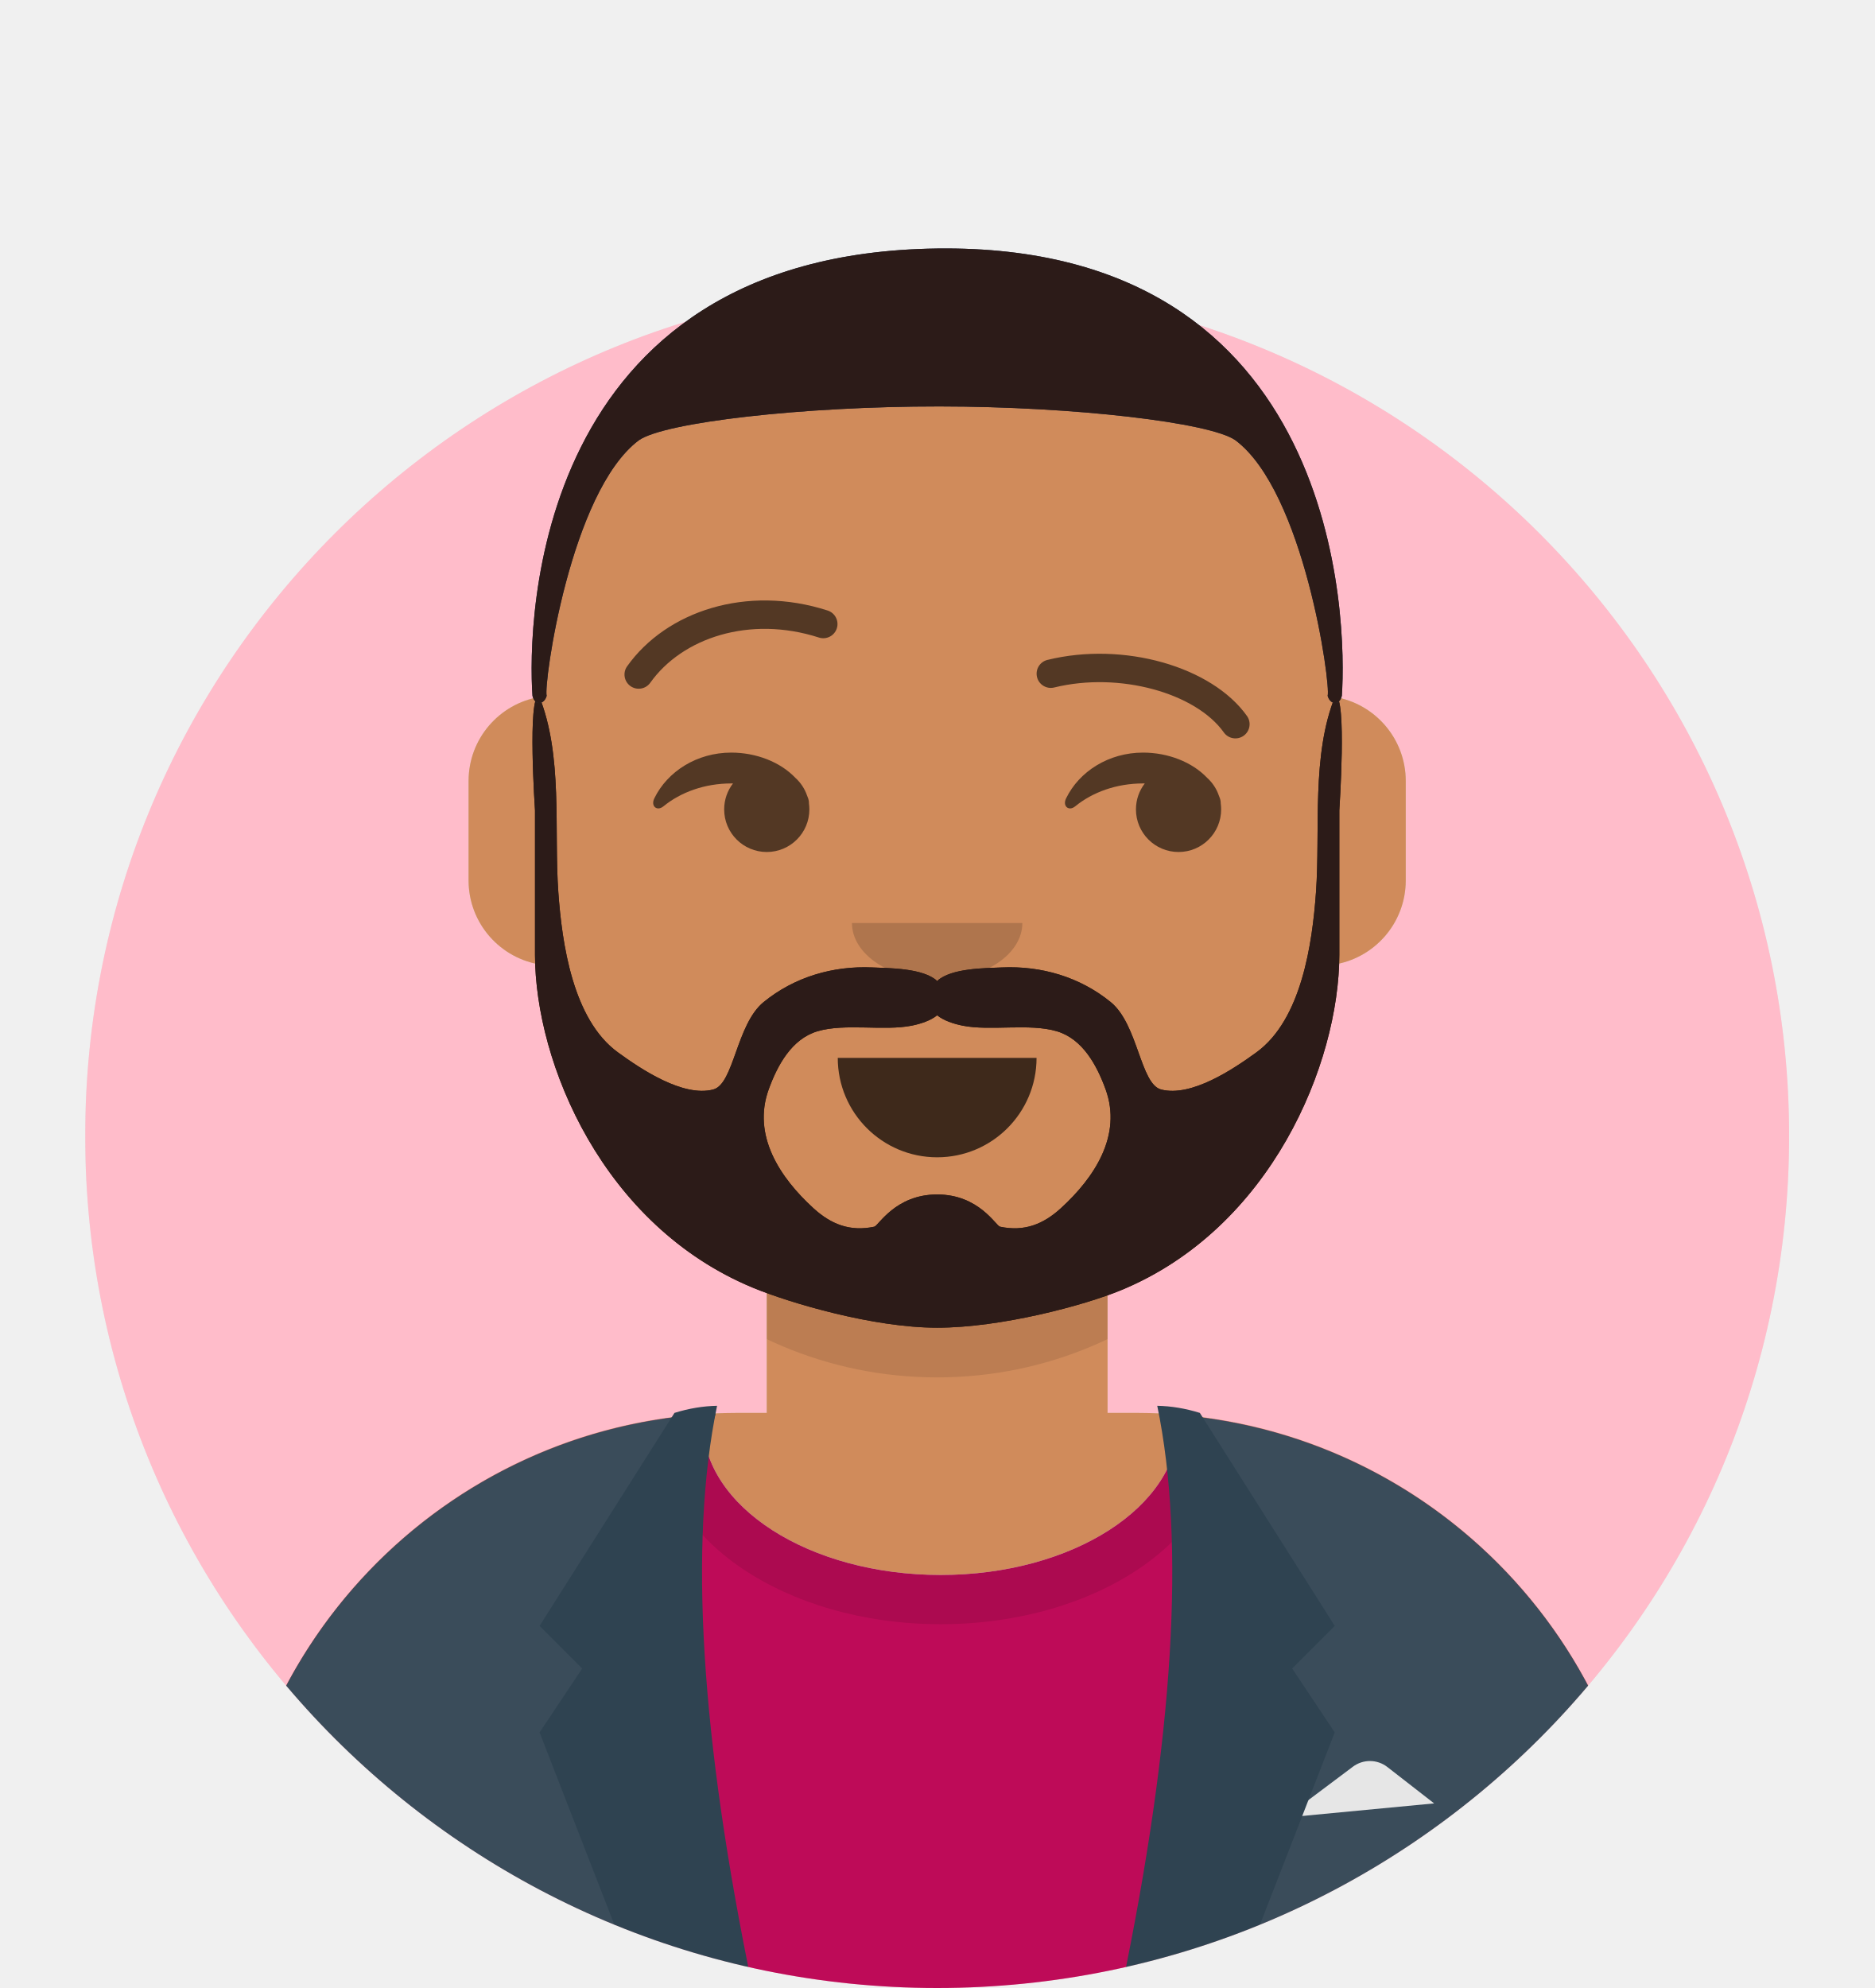
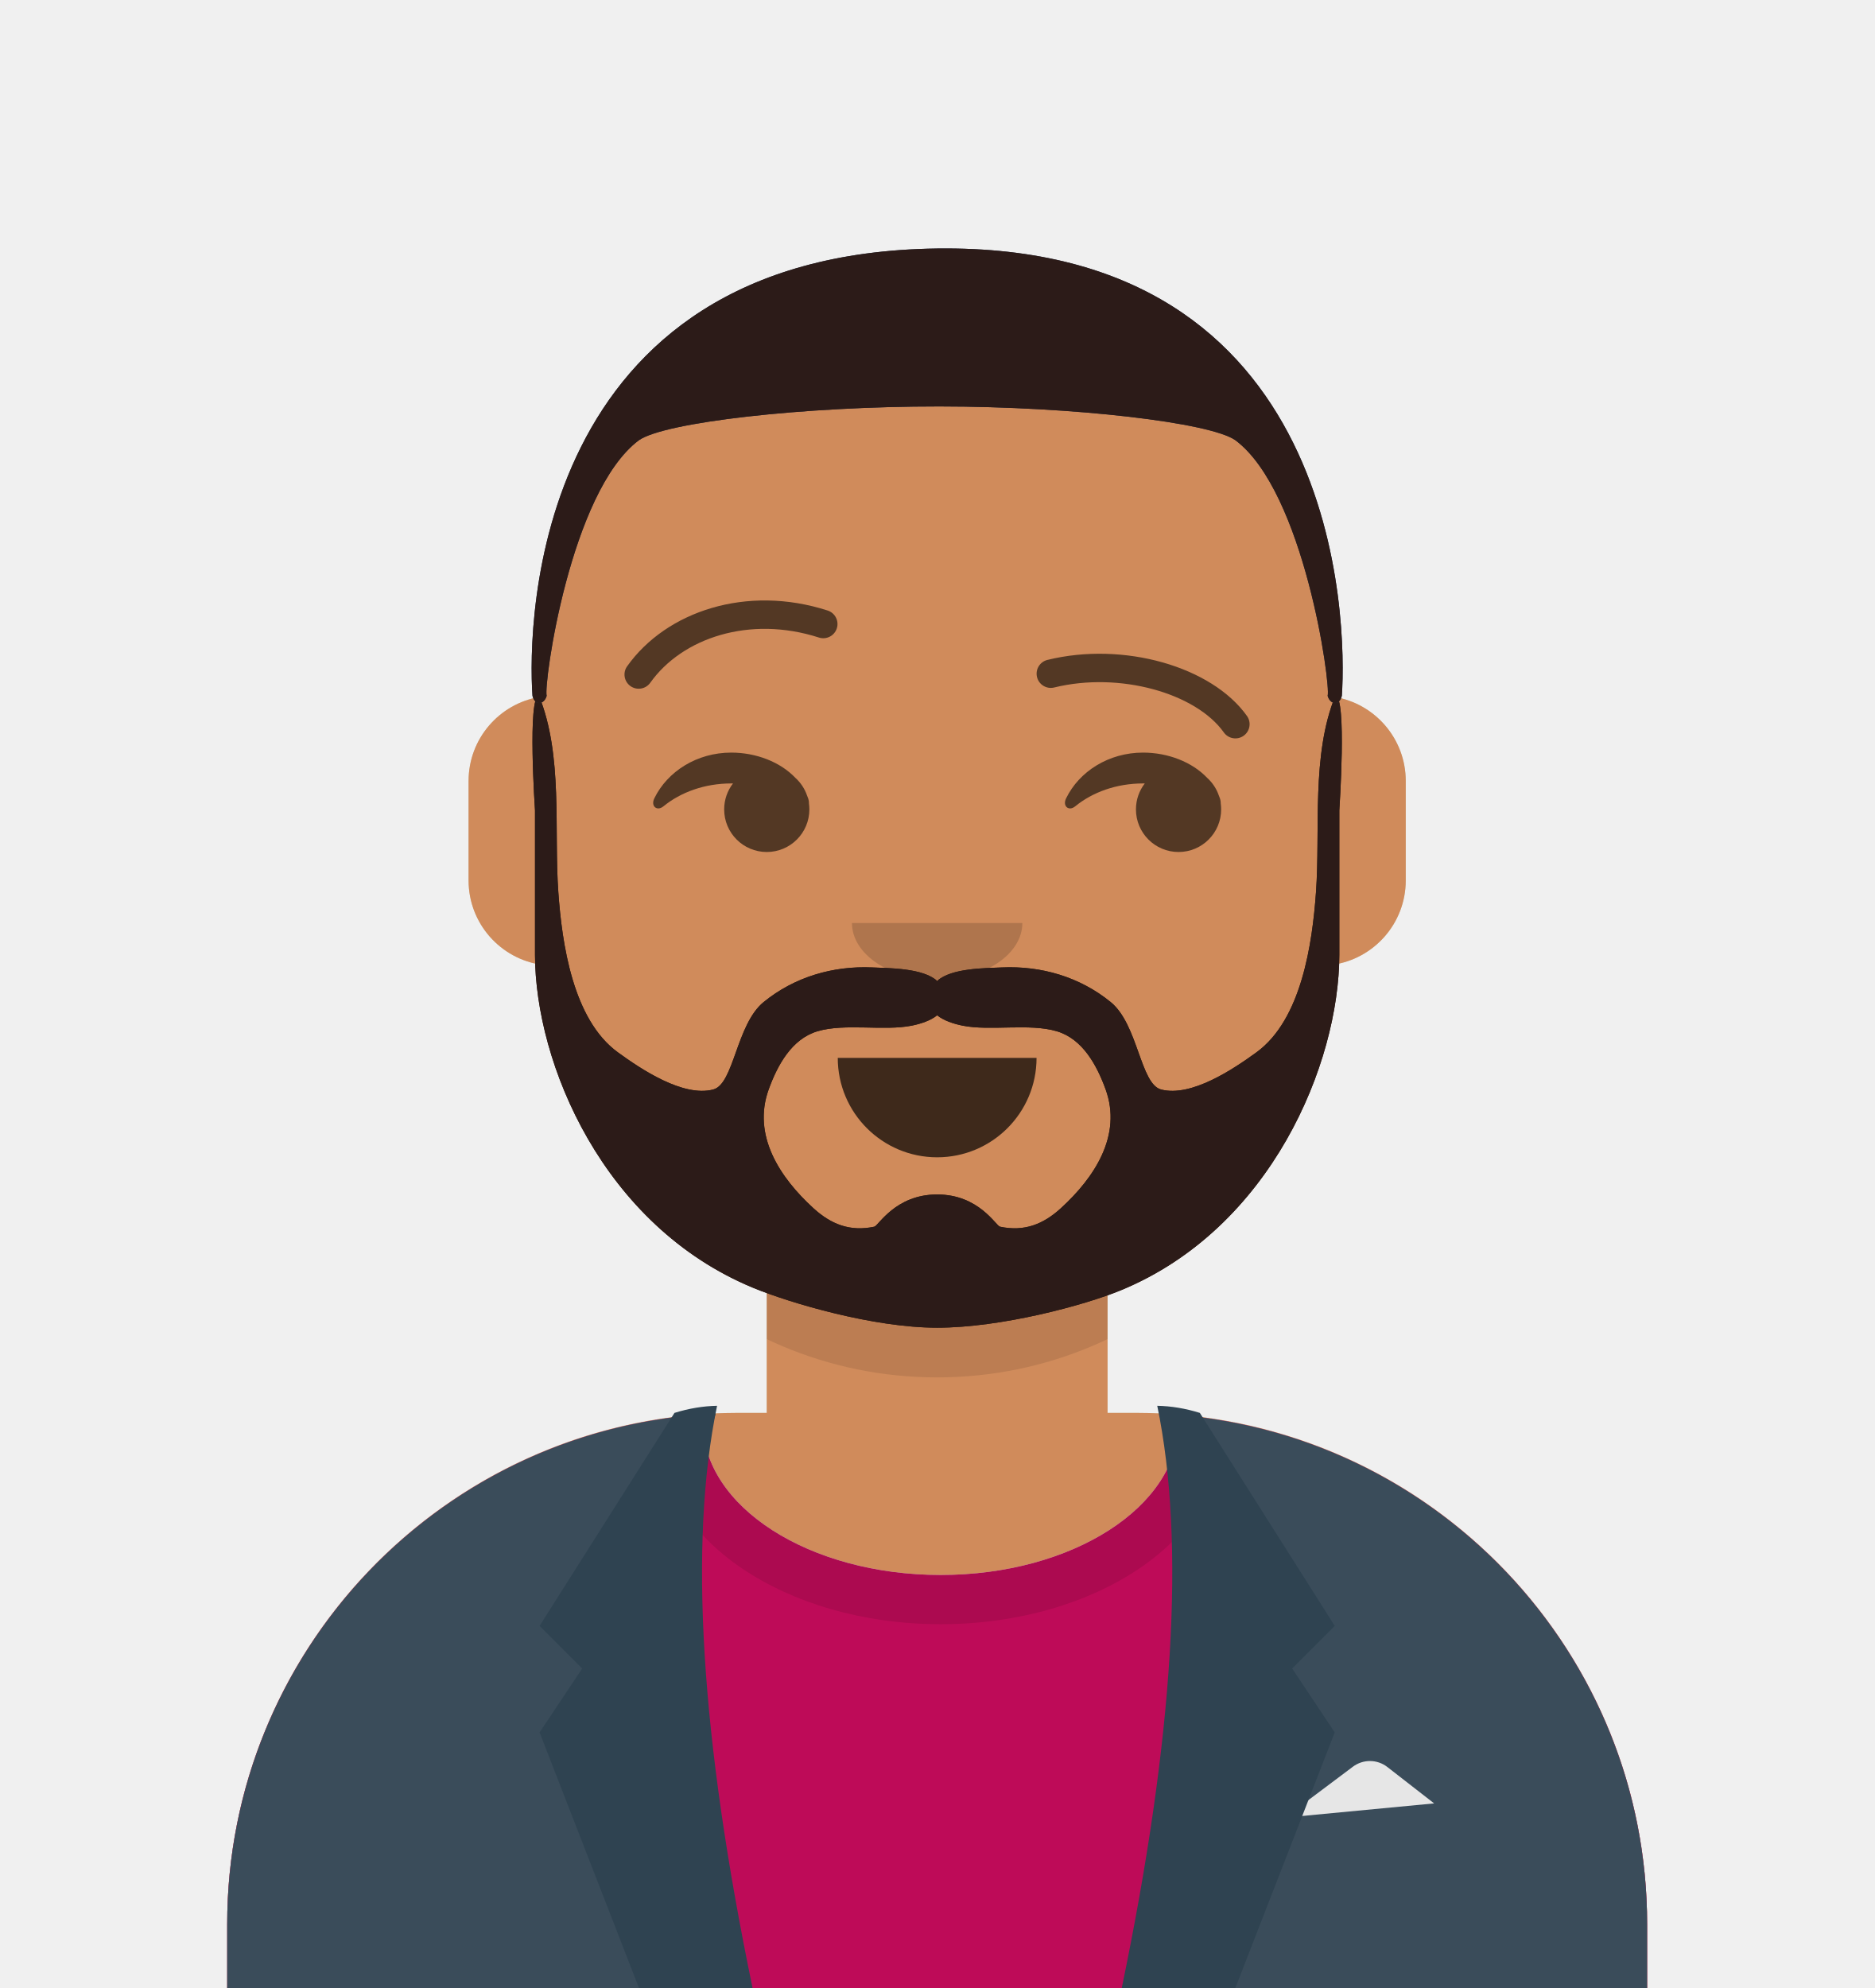
<svg xmlns="http://www.w3.org/2000/svg" xmlns:xlink="http://www.w3.org/1999/xlink" width="264px" height="280px" viewBox="0 0 264 280" version="1.1">
  <defs>
    <circle id="react-path-99" cx="120" cy="120" r="120" />
    <path d="M12,160 C12,226.274 65.726,280 132,280 C198.274,280 252,226.274 252,160 L264,160 L264,-1.42108547e-14 L-3.19744231e-14,-1.42108547e-14 L-3.19744231e-14,160 L12,160 Z" id="react-path-100" />
    <path d="M124,144.611 L124,163 L128,163 L128,163 C167.765,163 200,195.235 200,235 L200,244 L0,244 L0,235 C-4.86974701e-15,195.235 32.235,163 72,163 L72,163 L76,163 L76,144.611 C58.763,136.422 46.372,119.687 44.305,99.881 C38.48,99.058 34,94.052 34,88 L34,74 C34,68.054 38.325,63.118 44,62.166 L44,56 L44,56 C44,25.072 69.072,5.68137151e-15 100,0 L100,0 L100,0 C130.928,-5.68137151e-15 156,25.072 156,56 L156,62.166 C161.675,63.118 166,68.054 166,74 L166,88 C166,94.052 161.52,99.058 155.695,99.881 C153.628,119.687 141.237,136.422 124,144.611 Z" id="react-path-101" />
  </defs>
  <g id="Avataaar" stroke="none" stroke-width="1" fill="none" fill-rule="evenodd">
    <g transform="translate(-825, -1100)" id="Avataaar/Circle">
      <g transform="translate(825, 1100)">
-         <g id="Circle" stroke-width="1" fill-rule="evenodd" transform="translate(12, 40)">
-           <mask id="react-mask-102" fill="white">
-             <use xlink:href="#react-path-99" />
-           </mask>
-           <use id="Circle-Background" fill="#E6E6E6" xlink:href="#react-path-99" />
-           <g id="Color/Palette/Blue-01" mask="url(#react-mask-102)" fill="#FFBCCA">
-             <rect id="🖍Color" x="0" y="0" width="240" height="240" />
-           </g>
-         </g>
-         <mask id="react-mask-103" fill="white">
-           <use xlink:href="#react-path-100" />
-         </mask>
        <g id="Mask" />
        <g id="Avataaar" stroke-width="1" fill-rule="evenodd" mask="url(#react-mask-103)">
          <g id="Body" transform="translate(32, 36)">
            <mask id="react-mask-104" fill="white">
              <use xlink:href="#react-path-101" />
            </mask>
            <use fill="#D0C6AC" xlink:href="#react-path-101" />
            <g id="Skin/👶🏽-03-Brown" mask="url(#react-mask-104)" fill="#D08B5B">
              <g transform="translate(0, 0)" id="Color">
                <rect x="0" y="0" width="264" height="280" />
              </g>
            </g>
            <path d="M156,79 L156,102 C156,132.928 130.928,158 100,158 C69.072,158 44,132.928 44,102 L44,79 L44,94 C44,124.928 69.072,150 100,150 C130.928,150 156,124.928 156,94 L156,79 Z" id="Neck-Shadow" fill-opacity="0.1" fill="#000000" mask="url(#react-mask-104)" />
          </g>
          <g id="Clothing/Blazer-+-Shirt" transform="translate(0, 170)">
            <defs>
              <path d="M133.96,0.295 C170.936,3.325 200,34.294 200,72.052 L200,81 L0,81 L0,72.052 C1.22536245e-14,33.953 29.592,2.765 67.045,0.22 C67.015,0.593 67,0.969 67,1.348 C67,13.211 81.998,22.828 100.5,22.828 C119.002,22.828 134,13.211 134,1.348 C134,0.995 133.987,0.644 133.96,0.295 Z" id="react-path-105" />
            </defs>
            <g id="Shirt" transform="translate(32, 29)">
              <mask id="react-mask-106" fill="white">
                <use xlink:href="#react-path-105" />
              </mask>
              <use id="Clothes" fill="#E6E6E6" xlink:href="#react-path-105" />
              <g id="Color/Palette/Black" mask="url(#react-mask-106)" fill="#BE0B58">
                <g transform="translate(-32, -29)" id="🖍Color">
                  <rect x="0" y="0" width="264" height="110" />
                </g>
              </g>
              <g id="Shadowy" opacity="0.6" mask="url(#react-mask-106)" fill-opacity="0.16" fill="#000000">
                <g transform="translate(60, -25)" id="Hola-👋🏼">
                  <ellipse cx="40.5" cy="27.848" rx="39.635" ry="26.914" />
                </g>
              </g>
            </g>
            <g id="Blazer" transform="translate(32, 28)">
              <path d="M68.785,1.122 C30.512,2.804 -1.89486556e-14,34.365 -1.42108547e-14,73.052 L0,73.052 L0,82 L69.362,82 C65.961,69.92 64,55.709 64,40.5 C64,26.173 65.74,12.731 68.785,1.122 Z M131.638,82 L200,82 L200,73.052 C200,34.707 170.025,3.363 132.229,1.174 C135.265,12.771 137,26.194 137,40.5 C137,55.709 135.039,69.92 131.638,82 Z" id="Saco" fill="#3A4C5A" />
              <path d="M149,58 L158.556,50.833 L158.556,50.833 C159.999,49.751 161.988,49.768 163.412,50.876 L170,56 L149,58 Z" id="Pocket-hanky" fill="#E6E6E6" />
              <path d="M69,1.13686838e-13 C65,19.333 66.667,46.667 74,82 L58,82 L44,46 L50,37 L44,31 L63,1 C65.028,0.369 67.028,0.036 69,1.13686838e-13 Z" id="Wing" fill="#2F4351" />
              <path d="M151,1.13686838e-13 C147,19.333 148.667,46.667 156,82 L140,82 L126,46 L132,37 L126,31 L145,1 C147.028,0.369 149.028,0.036 151,1.13686838e-13 Z" id="Wing" fill="#2F4351" transform="translate(141, 41) scale(-1, 1) translate(-141, -41) " />
            </g>
          </g>
          <g id="Face" transform="translate(76, 82)" fill="#000000">
            <g id="Mouth/Default" transform="translate(2, 52)" fill-opacity="0.7">
              <path d="M40,15 C40,22.732 46.268,29 54,29 L54,29 C61.732,29 68,22.732 68,15" id="Mouth" />
            </g>
            <g id="Nose/Default" transform="translate(28, 40)" fill-opacity="0.16">
              <path d="M16,8 C16,12.418 21.373,16 28,16 L28,16 C34.627,16 40,12.418 40,8" id="Nose" />
            </g>
            <g id="Eyes/Side-😒" transform="translate(0, 8)" fill-opacity="0.6">
              <path d="M27.241,20.346 C26.463,21.357 26,22.625 26,24 C26,27.314 28.686,30 32,30 C35.314,30 38,27.314 38,24 C38,23.71 37.979,23.424 37.94,23.145 C37.947,22.923 37.91,22.671 37.815,22.407 C37.77,22.281 37.722,22.157 37.671,22.035 C37.337,21.072 36.765,20.22 36.025,19.551 C33.899,17.317 30.506,16 26.998,16 C22.164,16 18.007,18.649 16.16,22.447 C15.62,23.558 16.547,24.3 17.438,23.572 C19.874,21.579 23.257,20.344 26.998,20.344 C27.079,20.344 27.16,20.344 27.241,20.346 Z" id="Eye" />
              <path d="M85.241,20.346 C84.463,21.357 84,22.625 84,24 C84,27.314 86.686,30 90,30 C93.314,30 96,27.314 96,24 C96,23.71 95.979,23.424 95.94,23.145 C95.947,22.923 95.91,22.671 95.815,22.407 C95.77,22.281 95.722,22.157 95.671,22.035 C95.337,21.072 94.765,20.22 94.025,19.551 C91.899,17.317 88.506,16 84.998,16 C80.164,16 76.007,18.649 74.16,22.447 C73.62,23.558 74.547,24.3 75.438,23.572 C77.874,21.579 81.257,20.344 84.998,20.344 C85.079,20.344 85.16,20.344 85.241,20.346 Z" id="Eye" />
            </g>
            <g id="Eyebrow/Outline/Up-Down" fill-opacity="0.6" fill-rule="nonzero">
              <path d="M15.591,14.162 C20.087,7.836 29.603,4.654 39.347,7.796 C40.399,8.135 41.526,7.557 41.865,6.506 C42.204,5.455 41.626,4.328 40.575,3.989 C29.167,0.31 17.836,4.099 12.331,11.845 C11.691,12.745 11.902,13.994 12.803,14.634 C13.703,15.274 14.952,15.062 15.591,14.162 Z" id="Eyebrow" />
              <path d="M73.638,21.158 C77.553,15.649 88.285,12.56 97.53,14.83 C98.603,15.094 99.686,14.438 99.95,13.365 C100.213,12.292 99.557,11.209 98.484,10.946 C87.748,8.309 75.319,11.886 70.377,18.841 C69.737,19.741 69.948,20.99 70.849,21.629 C71.749,22.269 72.998,22.058 73.638,21.158 Z" id="Eyebrow" transform="translate(85.00755, 16.03842) scale(-1, 1) translate(-85.00755, -16.03842) " />
            </g>
          </g>
          <g id="Top" stroke-width="1" fill-rule="evenodd">
            <defs>
              <rect id="react-path-110" x="0" y="0" width="264" height="280" />
              <path d="M1,64 C1.347,65.488 2.673,65.223 3,64 C2.537,62.446 6.296,35.248 16,28 C19.618,25.483 39.008,23.232 58.313,23.246 C77.409,23.259 96.421,25.511 100,28 C109.704,35.248 113.463,62.446 113,64 C113.327,65.223 114.653,65.488 115,64 C115.719,53.702 115,0.274 58,1 C1,1.726 0.281,53.702 1,64 Z" id="react-path-111" />
              <filter x="-0.8%" y="-2.0%" width="101.5%" height="108.0%" filterUnits="objectBoundingBox" id="react-filter-107">
                <feOffset dx="0" dy="2" in="SourceAlpha" result="shadowOffsetOuter1" />
                <feColorMatrix values="0 0 0 0 0   0 0 0 0 0   0 0 0 0 0  0 0 0 0.16 0" type="matrix" in="shadowOffsetOuter1" result="shadowMatrixOuter1" />
                <feMerge>
                  <feMergeNode in="shadowMatrixOuter1" />
                  <feMergeNode in="SourceGraphic" />
                </feMerge>
              </filter>
            </defs>
            <mask id="react-mask-108" fill="white">
              <use xlink:href="#react-path-110" />
            </mask>
            <g id="Mask" />
            <g id="Top/Short-Hair/The-Caesar" mask="url(#react-mask-108)">
              <g transform="translate(-1, 0)">
                <g id="Facial-Hair/Beard-Light" transform="translate(49, 72)">
                  <defs>
                    <path d="M101.428,98.169 C98.915,100.463 96.237,101.494 92.853,100.773 C92.271,100.649 89.896,96.235 84,96.235 C78.103,96.235 75.729,100.649 75.147,100.773 C71.762,101.494 69.085,100.463 66.571,98.169 C61.846,93.856 57.917,87.908 60.278,81.419 C61.508,78.037 63.51,74.324 67.151,73.246 C71.038,72.096 76.497,73.244 80.415,72.458 C81.684,72.204 83.071,71.751 84,71 C84.929,71.751 86.316,72.204 87.585,72.458 C91.503,73.244 96.961,72.096 100.849,73.246 C104.49,74.324 106.491,78.037 107.722,81.419 C110.083,87.908 106.154,93.856 101.428,98.169 M140.081,26 C136.671,34.4 137.988,44.858 137.357,53.676 C136.844,60.843 135.337,71.586 128.973,76.215 C125.718,78.582 119.794,82.56 115.542,81.45 C112.615,80.686 112.302,72.29 108.455,69.147 C104.092,65.582 98.643,64.016 93.149,64.258 C90.779,64.362 85.984,64.337 84,66.16 C82.016,64.337 77.222,64.362 74.851,64.258 C69.357,64.016 63.908,65.582 59.545,69.147 C55.698,72.29 55.386,80.686 52.458,81.45 C48.206,82.56 42.282,78.582 39.027,76.215 C32.662,71.586 31.156,60.843 30.643,53.676 C30.012,44.858 31.329,34.4 27.919,26 C26.26,26 27.354,42.129 27.354,42.129 L27.354,62.485 C27.386,77.773 36.935,100.655 58.108,109.393 C63.286,111.53 75.015,115 84,115 C92.985,115 104.714,111.86 109.892,109.723 C131.065,100.986 140.614,77.773 140.646,62.485 L140.646,42.129 C140.646,42.129 141.74,26 140.081,26" id="react-path-113" />
                  </defs>
                  <mask id="react-mask-112" fill="white">
                    <use xlink:href="#react-path-113" />
                  </mask>
                  <use id="Lite-Beard" fill="#331B0C" fill-rule="evenodd" xlink:href="#react-path-113" />
                  <g id="Color/Hair/Brown" mask="url(#react-mask-112)" fill="#2C1B18">
                    <g transform="translate(-32, 0)" id="Color">
                      <rect x="0" y="0" width="264" height="244" />
                    </g>
                  </g>
                </g>
                <g id="Hair" stroke-width="1" fill-rule="evenodd" transform="translate(75, 34)">
                  <mask id="react-mask-109" fill="white">
                    <use xlink:href="#react-path-111" />
                  </mask>
                  <use id="Caesar" fill="#28354B" xlink:href="#react-path-111" />
                  <g id="Skin/👶🏽-03-Brown" mask="url(#react-mask-109)" fill="#2C1B18">
                    <g transform="translate(0, 0) " id="Color">
                      <rect x="0" y="0" width="264" height="280" />
                    </g>
                  </g>
                </g>
              </g>
            </g>
          </g>
        </g>
      </g>
    </g>
  </g>
</svg>
